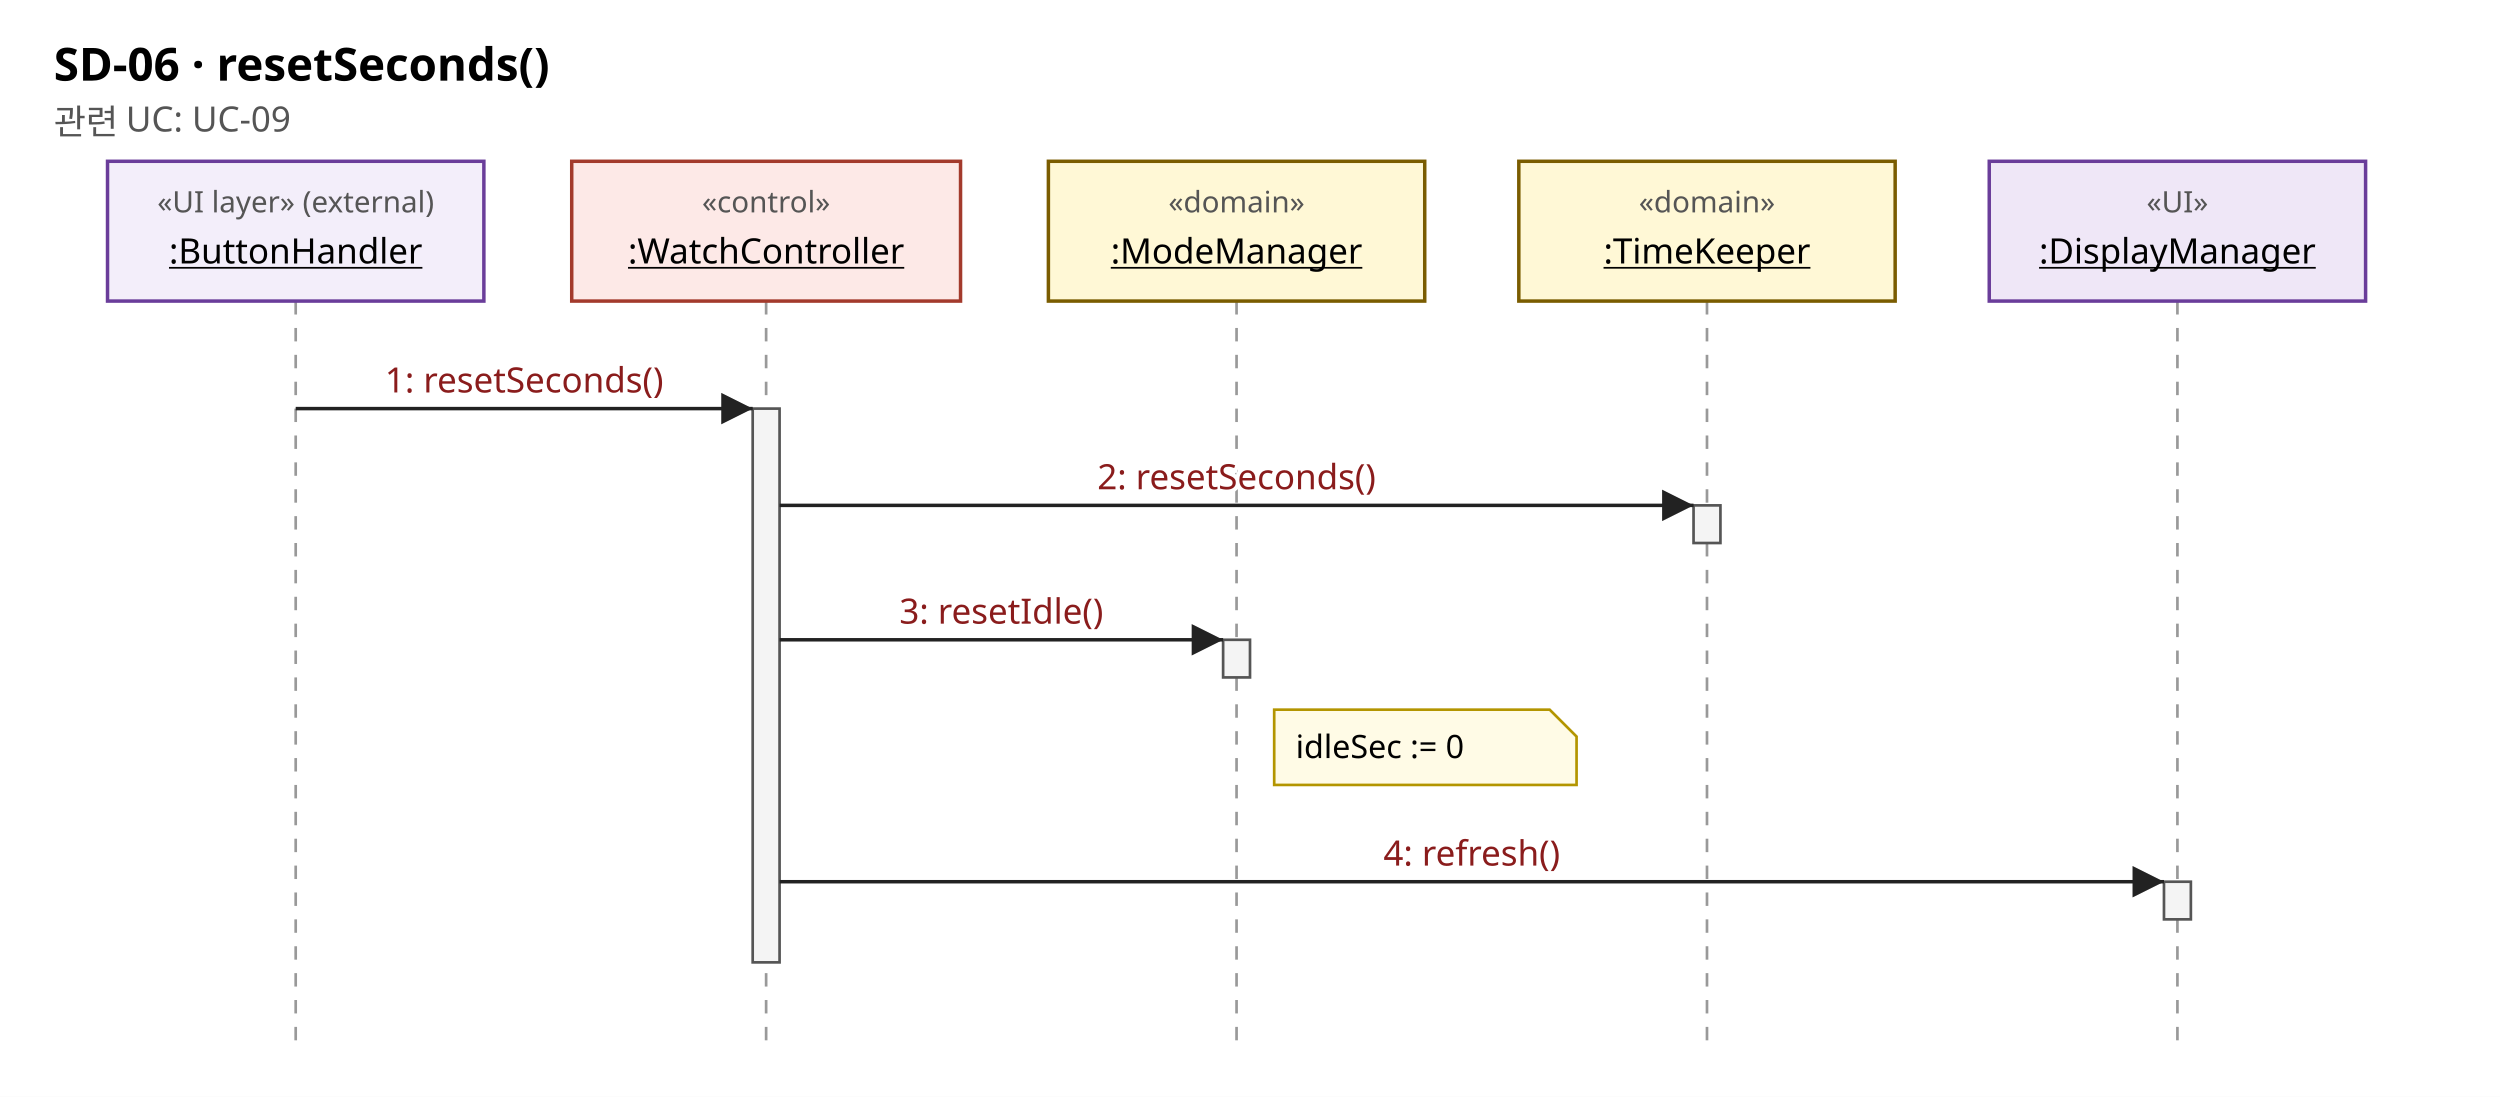
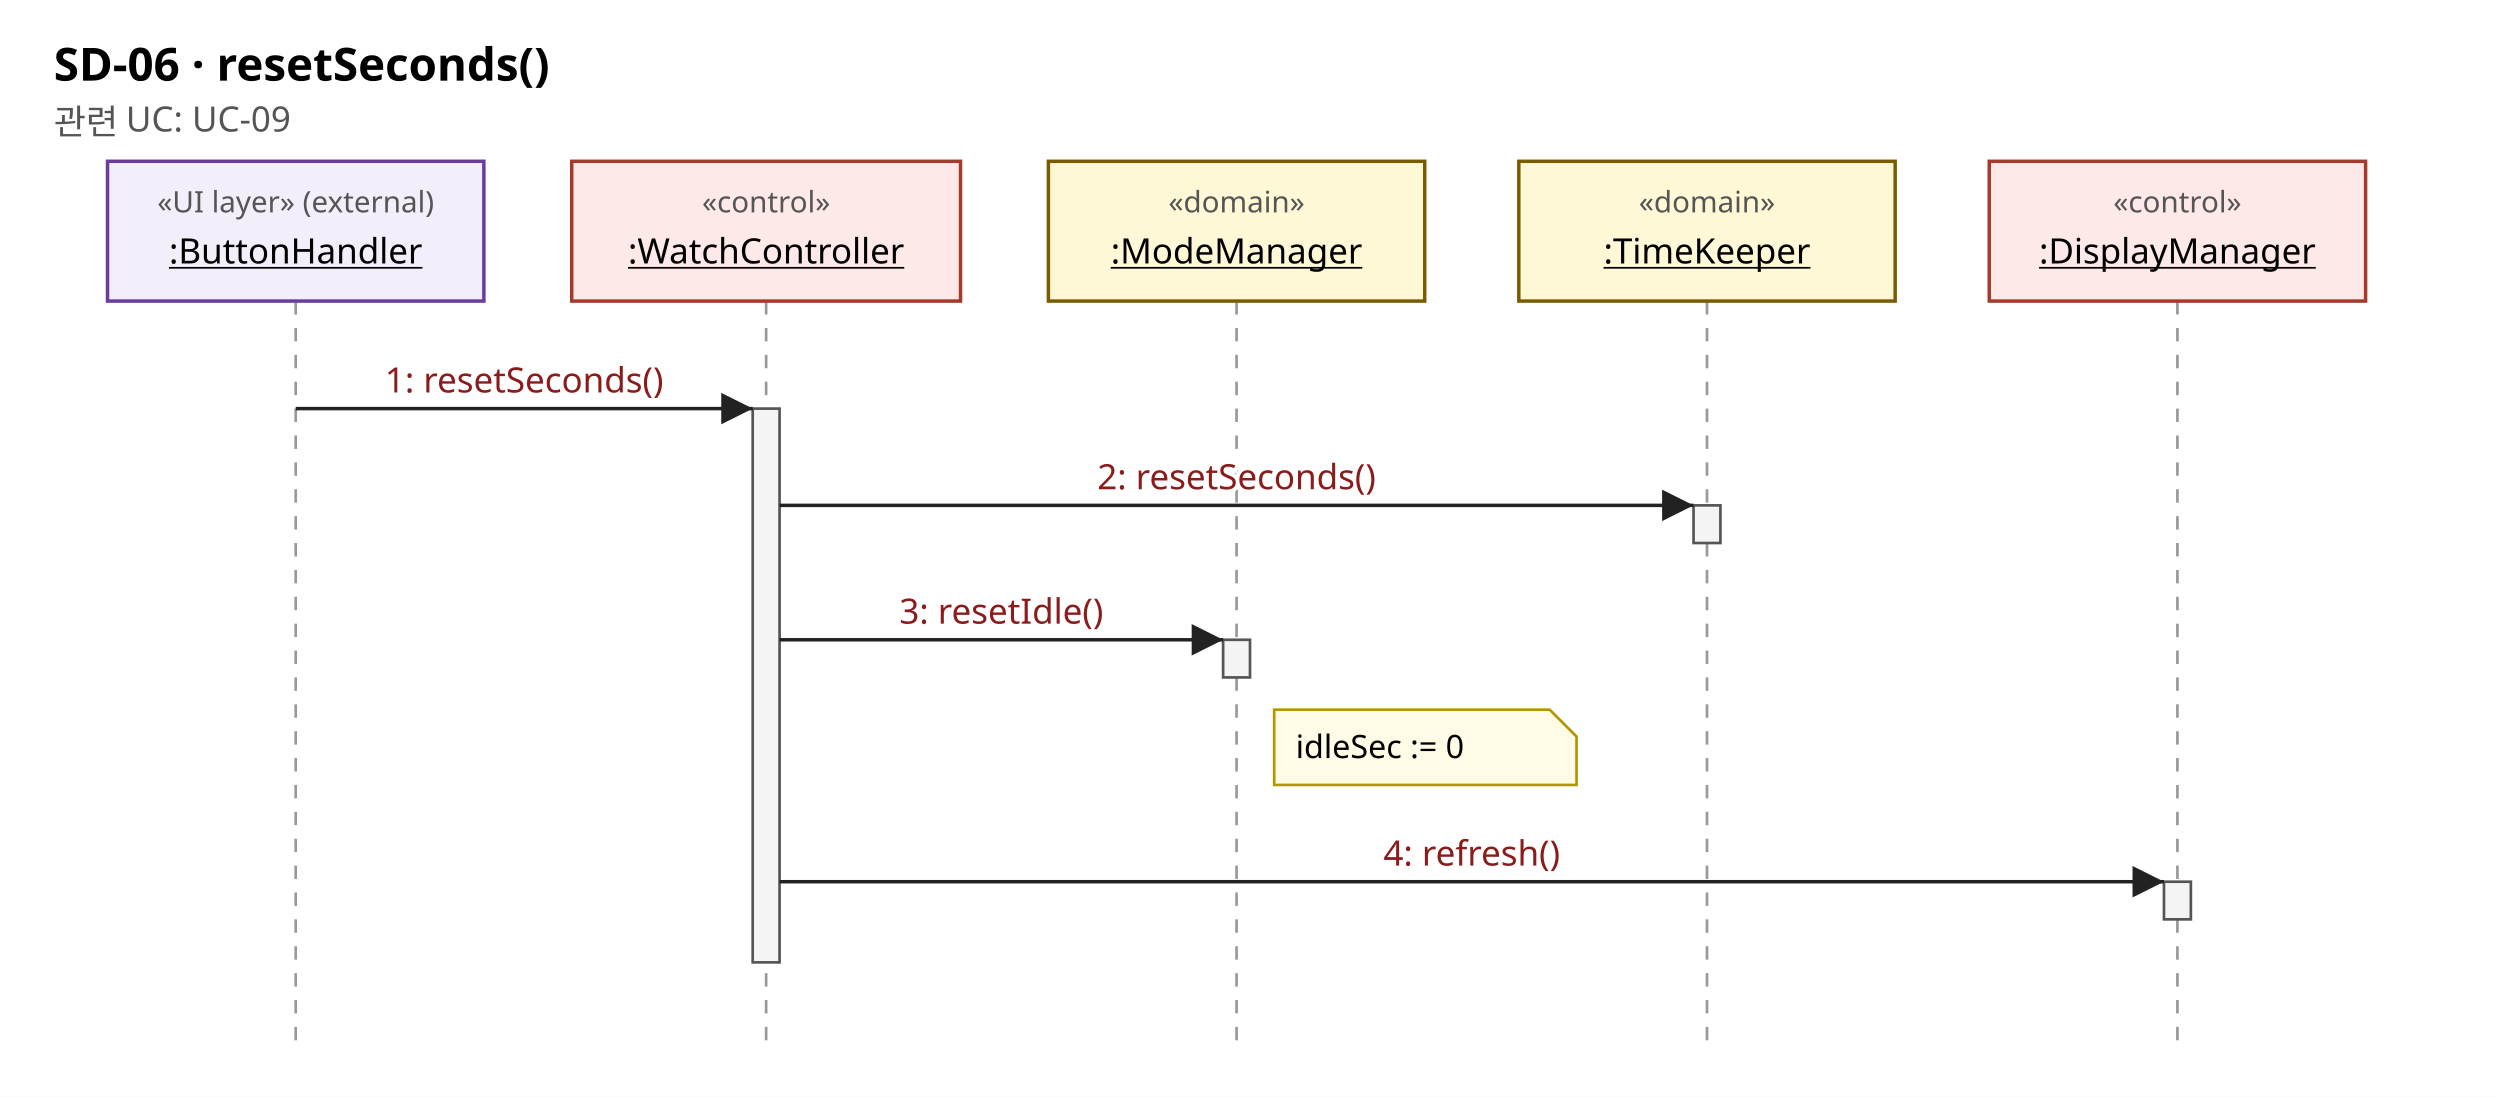
<svg xmlns="http://www.w3.org/2000/svg" width="930" height="408" viewBox="0 0 930 408" font-family="Malgun Gothic, Apple SD Gothic Neo, Noto Sans KR, WenQuanYi Zen Hei, sans-serif">
  <defs>
    <marker id="f" viewBox="0 0 10 10" refX="10" refY="5" markerWidth="9" markerHeight="9" orient="auto">
      <path d="M0,0 L10,5 L0,10 z" fill="#222" />
    </marker>
  </defs>
  <rect width="930" height="408" fill="#fff" />
  <text x="20" y="30" font-size="17" font-weight="bold">SD-06 · resetSeconds()</text>
  <text x="20" y="50" font-size="13" fill="#555">관련 UC: UC-09</text>
  <line x1="110" y1="112" x2="110" y2="388" stroke="#999" stroke-dasharray="5 5" />
  <rect x="40.0" y="60" width="140" height="52" fill="#f3eefa" stroke="#6a3d9a" stroke-width="1.3" />
  <text x="110" y="79" text-anchor="middle" font-size="11" fill="#555">«UI layer» (external)</text>
  <text x="110" y="98" text-anchor="middle" font-size="13" text-decoration="underline">:ButtonHandler</text>
  <line x1="285" y1="112" x2="285" y2="388" stroke="#999" stroke-dasharray="5 5" />
  <rect x="212.68" y="60" width="144.64" height="52" fill="#fde9e7" stroke="#a33a2c" stroke-width="1.3" />
  <text x="285" y="79" text-anchor="middle" font-size="11" fill="#555">«control»</text>
  <text x="285" y="98" text-anchor="middle" font-size="13" text-decoration="underline">:WatchController</text>
  <line x1="460" y1="112" x2="460" y2="388" stroke="#999" stroke-dasharray="5 5" />
  <rect x="390.0" y="60" width="140" height="52" fill="#fff8d6" stroke="#7a5c00" stroke-width="1.3" />
  <text x="460" y="79" text-anchor="middle" font-size="11" fill="#555">«domain»</text>
  <text x="460" y="98" text-anchor="middle" font-size="13" text-decoration="underline">:ModeManager</text>
  <line x1="635" y1="112" x2="635" y2="388" stroke="#999" stroke-dasharray="5 5" />
  <rect x="565.0" y="60" width="140" height="52" fill="#fff8d6" stroke="#7a5c00" stroke-width="1.3" />
  <text x="635" y="79" text-anchor="middle" font-size="11" fill="#555">«domain»</text>
  <text x="635" y="98" text-anchor="middle" font-size="13" text-decoration="underline">:TimeKeeper</text>
  <line x1="810" y1="112" x2="810" y2="388" stroke="#999" stroke-dasharray="5 5" />
-   <rect x="740.0" y="60" width="140" height="52" fill="#efe7f7" stroke="#6a3d9a" stroke-width="1.3" />
-   <text x="810" y="79" text-anchor="middle" font-size="11" fill="#555">«UI»</text>
+   <rect x="740.0" y="60" width="140" height="52" fill="#fde9e7" stroke="#a33a2c" stroke-width="1.3" />
+   <text x="810" y="79" text-anchor="middle" font-size="11" fill="#555">«control»</text>
  <text x="810" y="98" text-anchor="middle" font-size="13" text-decoration="underline">:DisplayManager</text>
  <rect x="630" y="188" width="10" height="14" fill="#f4f4f4" stroke="#555" />
  <rect x="455" y="238" width="10" height="14" fill="#f4f4f4" stroke="#555" />
  <rect x="805" y="328" width="10" height="14" fill="#f4f4f4" stroke="#555" />
  <rect x="280" y="152" width="10" height="206" fill="#f4f4f4" stroke="#555" />
  <line x1="110" y1="152" x2="280" y2="152" stroke="#222" stroke-width="1.3" marker-end="url(#f)" />
  <text x="195.0" y="146" text-anchor="middle" font-size="13" fill="#8a1c1c" stroke="#fff" stroke-width="3" paint-order="stroke">1: resetSeconds()</text>
  <line x1="290" y1="188" x2="630" y2="188" stroke="#222" stroke-width="1.3" marker-end="url(#f)" />
  <text x="460.0" y="182" text-anchor="middle" font-size="13" fill="#8a1c1c" stroke="#fff" stroke-width="3" paint-order="stroke">2: resetSeconds()</text>
  <line x1="290" y1="238" x2="455" y2="238" stroke="#222" stroke-width="1.3" marker-end="url(#f)" />
  <text x="372.5" y="232" text-anchor="middle" font-size="13" fill="#8a1c1c" stroke="#fff" stroke-width="3" paint-order="stroke">3: resetIdle()</text>
  <path d="M474,264 h102.48 l10,10 v18 h-112.48 z" fill="#fffbe6" stroke="#b39500" />
  <text x="482" y="282" font-size="12">idleSec := 0</text>
  <line x1="290" y1="328" x2="805" y2="328" stroke="#222" stroke-width="1.3" marker-end="url(#f)" />
  <text x="547.5" y="322" text-anchor="middle" font-size="13" fill="#8a1c1c" stroke="#fff" stroke-width="3" paint-order="stroke">4: refresh()</text>
</svg>
